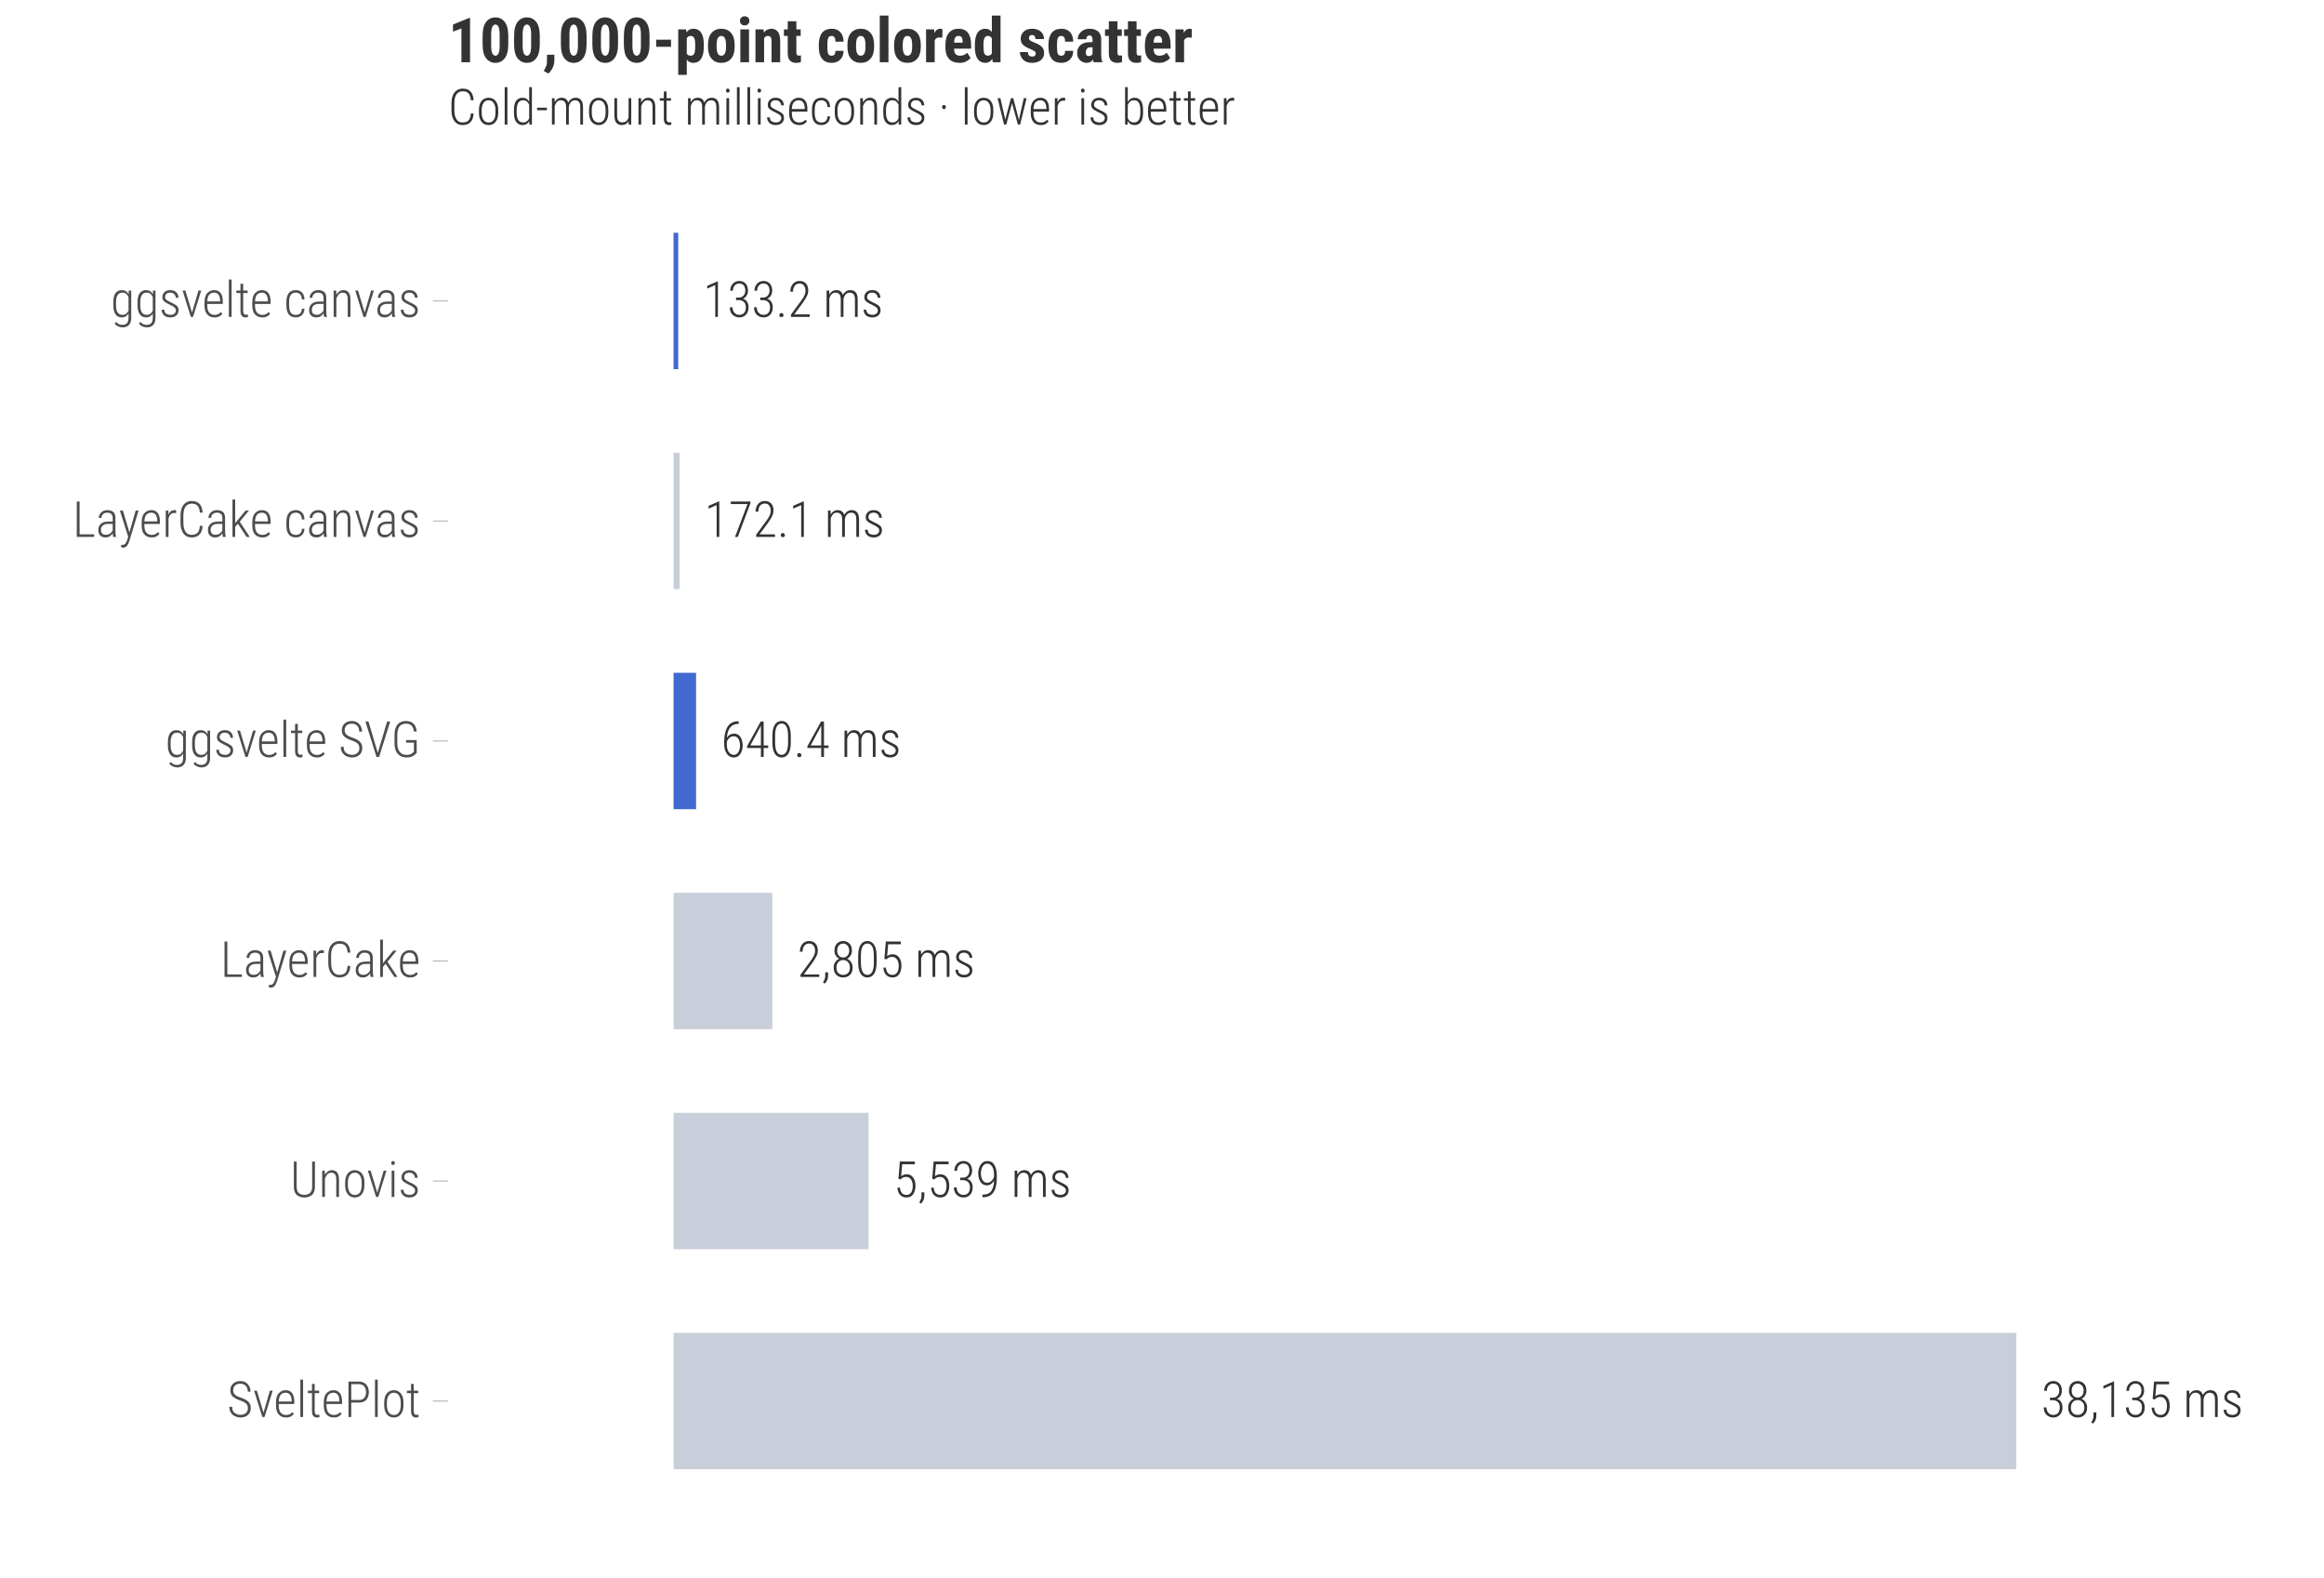
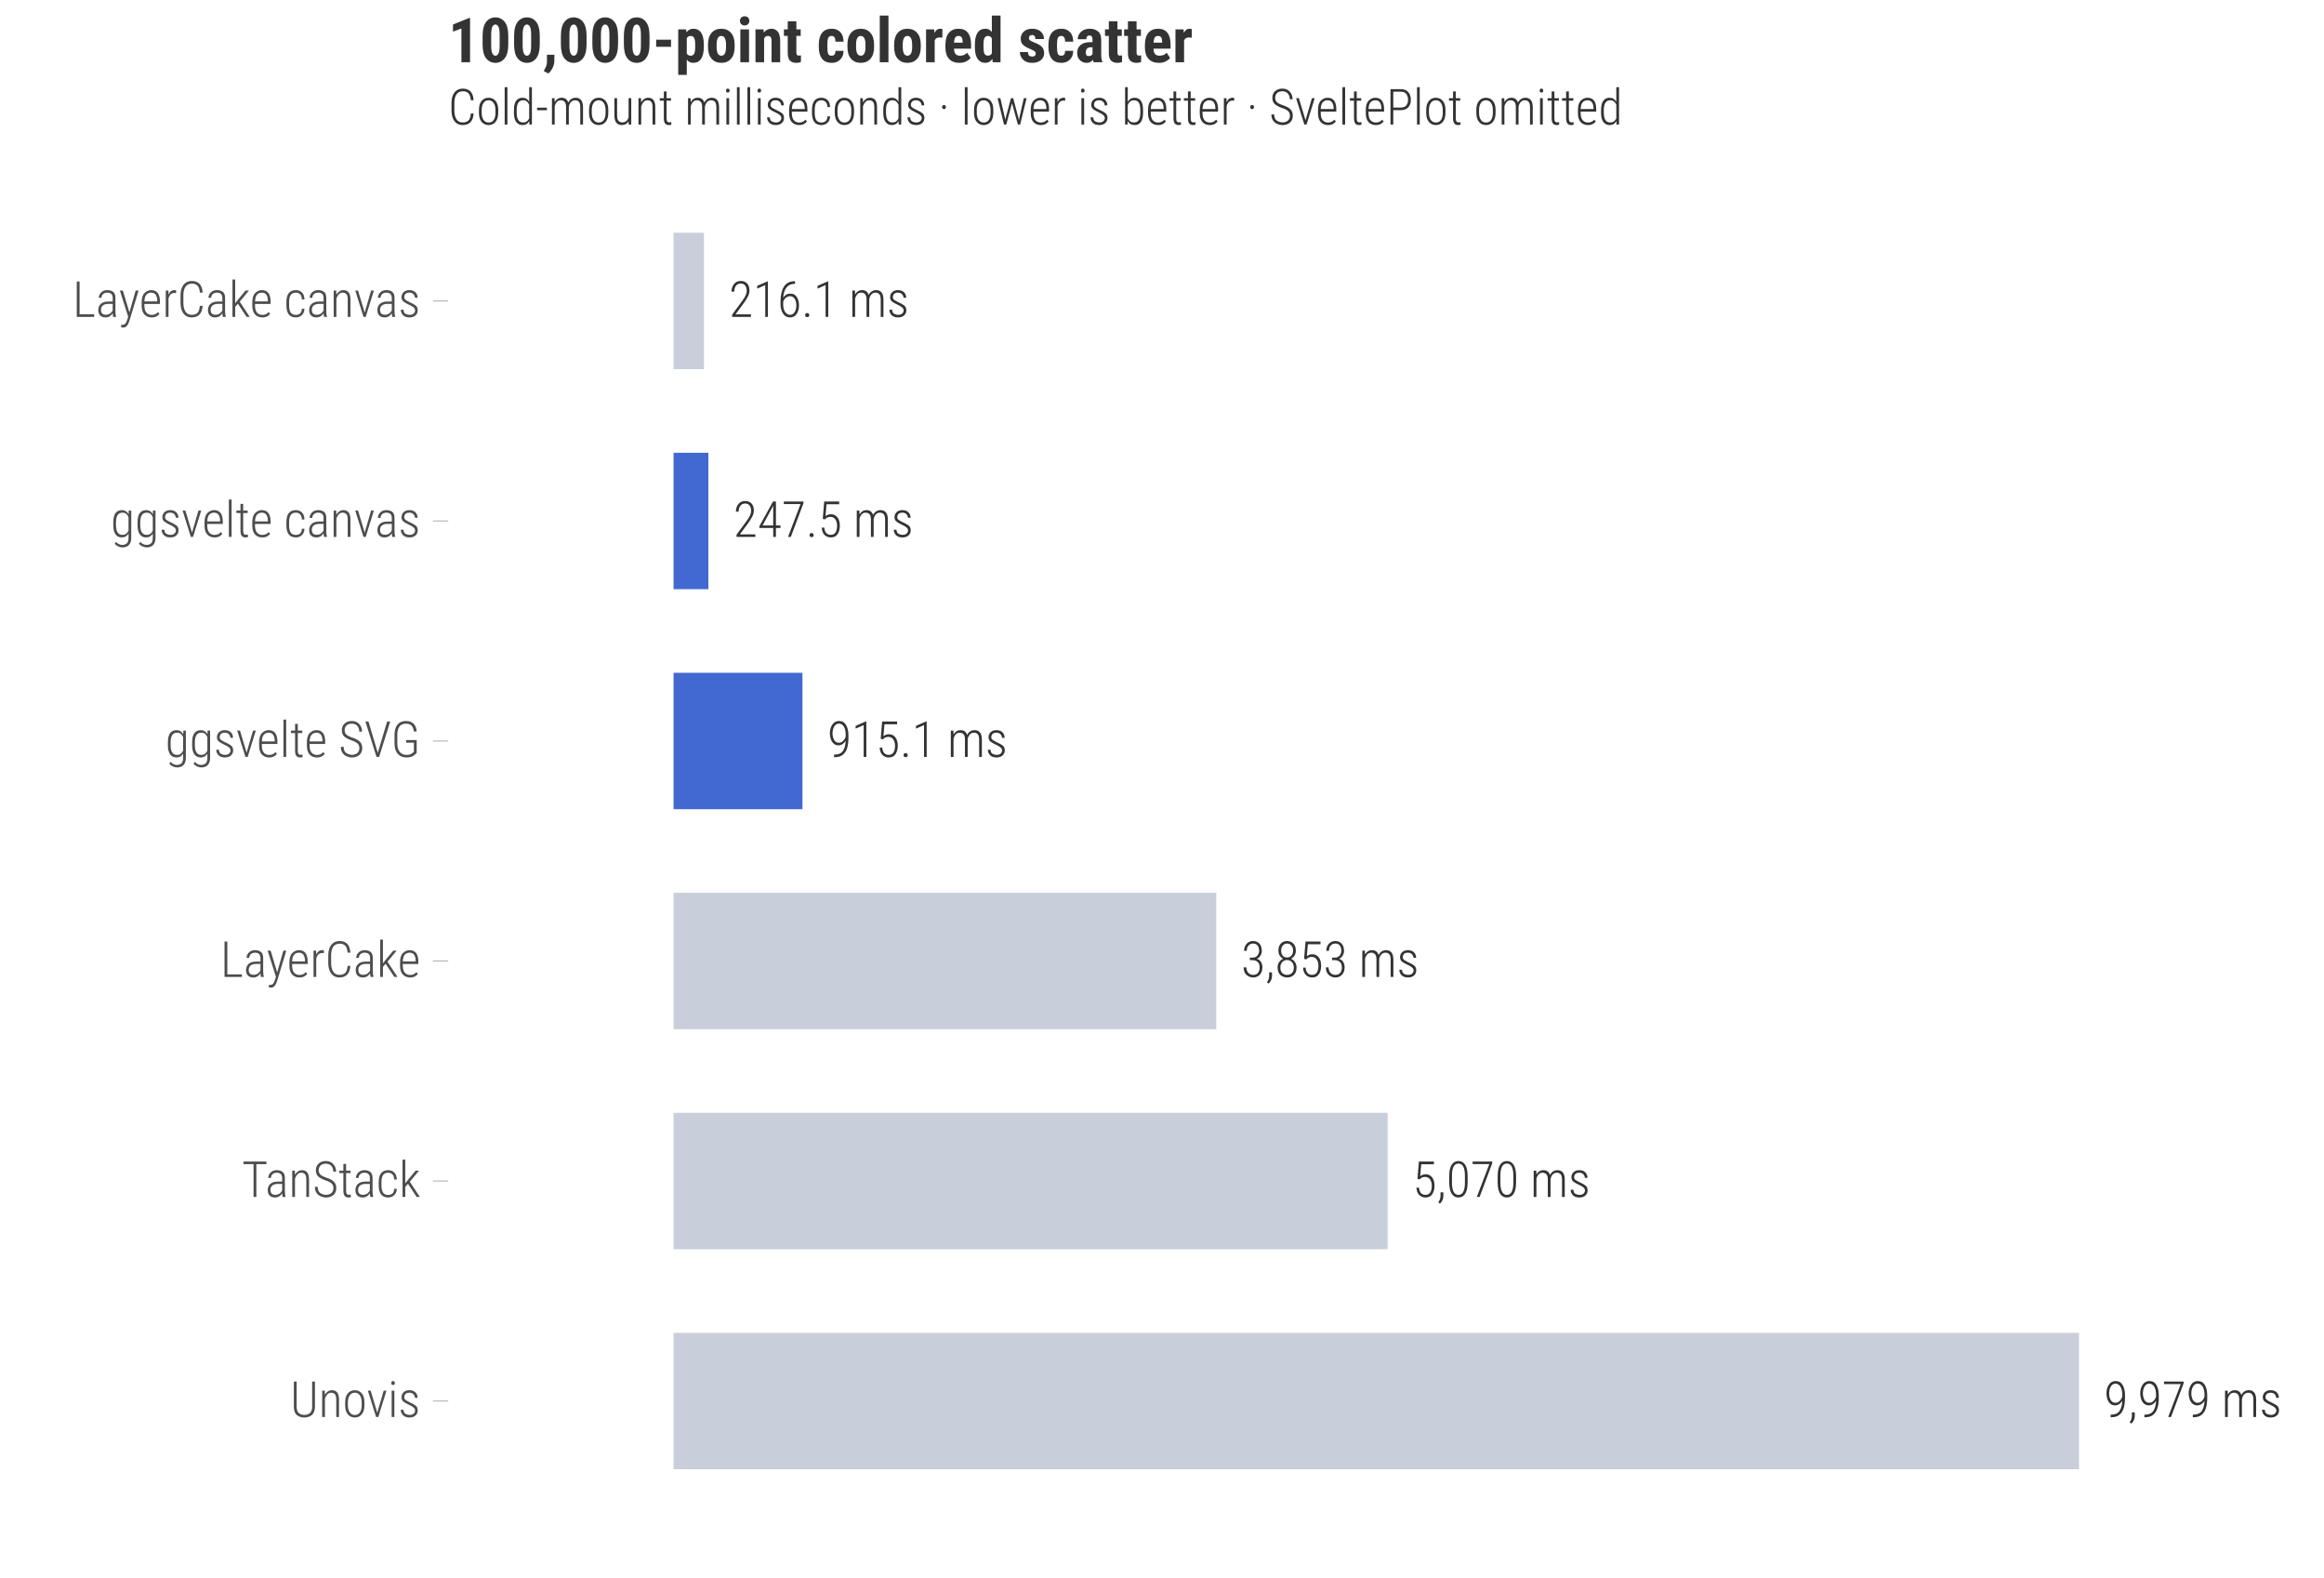
- <svg xmlns="http://www.w3.org/2000/svg" width="560" height="380" viewBox="0 0 560 380" role="img" aria-label="Bar chart of cold-mount time for a 100,000-point colored scatter: ggsvelte SVG 640.4 ms, ggsvelte canvas 133.2 ms, LayerCake 2,805 ms, LayerCake canvas 172.1 ms, Unovis 5,539 ms, SveltePlot 38,135 ms. Lower is better." class="gg-plot" font-family="&quot;Roboto Condensed&quot;, &quot;Arial Narrow&quot;, Arial, sans-serif" font-size="11" font-weight="300" text-rendering="optimizeLegibility" shape-rendering="geometricPrecision">
+ <svg xmlns="http://www.w3.org/2000/svg" width="560" height="380" viewBox="0 0 560 380" role="img" aria-label="Bar chart of cold-mount time for a 100,000-point colored scatter: ggsvelte SVG 915.1 ms, ggsvelte canvas 247.5 ms, LayerCake 3,853 ms, LayerCake canvas 216.1 ms, TanStack 5,070 ms, Unovis 9,979 ms. Lower is better. SveltePlot is omitted because it is too slow for this scale." class="gg-plot" font-family="&quot;Roboto Condensed&quot;, &quot;Arial Narrow&quot;, Arial, sans-serif" font-size="11" font-weight="300" text-rendering="optimizeLegibility" shape-rendering="geometricPrecision">
  <rect class="gg-paper" width="560" height="380" fill="var(--gg-paper, #ffffff)" />
  <text class="gg-title" x="108" y="15" font-size="15" font-weight="700" fill="var(--gg-ink, #333333)">100,000-point colored scatter</text>
-   <text class="gg-subtitle" x="108" y="30" font-size="12" font-weight="300" fill="var(--gg-ink, #333333)">Cold-mount milliseconds · lower is better</text>
+   <text class="gg-subtitle" x="108" y="30" font-size="12" font-weight="300" fill="var(--gg-ink, #333333)">Cold-mount milliseconds · lower is better · SveltePlot omitted</text>
  <defs>
    <clipPath id="gg-clip-0">
      <rect width="448" height="318" />
    </clipPath>
  </defs>
  <g class="gg-panel" data-panel="0" transform="translate(108,46)">
    <rect class="gg-panel-background" width="448" height="318" fill="var(--gg-panel, #ffffff)" />
    <g class="gg-grid" stroke="var(--gg-grid, transparent)" stroke-width="0.25" vector-effect="non-scaling-stroke">
      <line x1="54.3" y1="0" x2="54.3" y2="318" />
-       <line x1="139.15" y1="0" x2="139.15" y2="318" />
-       <line x1="224" y1="0" x2="224" y2="318" />
-       <line x1="308.85" y1="0" x2="308.85" y2="318" />
+       <line x1="122.18" y1="0" x2="122.18" y2="318" />
+       <line x1="190.06" y1="0" x2="190.06" y2="318" />
+       <line x1="257.94" y1="0" x2="257.94" y2="318" />
+       <line x1="325.82" y1="0" x2="325.82" y2="318" />
      <line x1="393.7" y1="0" x2="393.7" y2="318" />
      <line x1="0" y1="291.5" x2="448" y2="291.5" />
      <line x1="0" y1="238.5" x2="448" y2="238.5" />
      <line x1="0" y1="185.5" x2="448" y2="185.5" />
      <line x1="0" y1="132.5" x2="448" y2="132.5" />
      <line x1="0" y1="79.5" x2="448" y2="79.5" />
      <line x1="0" y1="26.5" x2="448" y2="26.5" />
    </g>
    <g class="gg-marks" clip-path="url(#gg-clip-0)">
      <g class="gg-batch gg-rects" data-layer="0">
-         <rect x="54.3" y="10.07" width="1.13" height="32.86" fill="#4269d0" />
-         <rect x="54.3" y="63.07" width="1.46" height="32.86" fill="#c9cfda" />
-         <rect x="54.3" y="116.07" width="5.43" height="32.86" fill="#4269d0" />
-         <rect x="54.3" y="169.07" width="23.8" height="32.86" fill="#c9cfda" />
-         <rect x="54.3" y="222.07" width="46.99" height="32.86" fill="#c9cfda" />
-         <rect x="54.3" y="275.07" width="323.57" height="32.86" fill="#c9cfda" />
+         <rect x="54.3" y="10.07" width="7.33" height="32.86" fill="#c9cfda" />
+         <rect x="54.3" y="63.07" width="8.4" height="32.86" fill="#4269d0" />
+         <rect x="54.3" y="116.07" width="31.06" height="32.86" fill="#4269d0" />
+         <rect x="54.3" y="169.07" width="130.78" height="32.86" fill="#c9cfda" />
+         <rect x="54.3" y="222.07" width="172.07" height="32.86" fill="#c9cfda" />
+         <rect x="54.3" y="275.07" width="338.67" height="32.86" fill="#c9cfda" />
      </g>
      <g class="gg-batch gg-glyphs" data-layer="1" font-size="12" text-anchor="start">
-         <text x="61.43" y="26.5" dy="0.32em" fill="var(--gg-ink, #333333)">133.2 ms</text>
-         <text x="61.76" y="79.5" dy="0.32em" fill="var(--gg-ink, #333333)">172.1 ms</text>
-         <text x="65.74" y="132.5" dy="0.32em" fill="var(--gg-ink, #333333)">640.4 ms</text>
-         <text x="84.11" y="185.5" dy="0.32em" fill="var(--gg-ink, #333333)">2,805 ms</text>
-         <text x="107.3" y="238.5" dy="0.32em" fill="var(--gg-ink, #333333)">5,539 ms</text>
-         <text x="383.88" y="291.5" dy="0.32em" fill="var(--gg-ink, #333333)">38,135 ms</text>
+         <text x="67.64" y="26.5" dy="0.32em" fill="var(--gg-ink, #333333)">216.1 ms</text>
+         <text x="68.7" y="79.5" dy="0.32em" fill="var(--gg-ink, #333333)">247.5 ms</text>
+         <text x="91.36" y="132.5" dy="0.32em" fill="var(--gg-ink, #333333)">915.1 ms</text>
+         <text x="191.08" y="185.5" dy="0.32em" fill="var(--gg-ink, #333333)">3,853 ms</text>
+         <text x="232.37" y="238.5" dy="0.32em" fill="var(--gg-ink, #333333)">5,070 ms</text>
+         <text x="398.97" y="291.5" dy="0.32em" fill="var(--gg-ink, #333333)">9,979 ms</text>
      </g>
    </g>
    <rect class="gg-panel-border" width="448" height="318" fill="none" stroke="var(--gg-panelBorder, transparent)" stroke-width="0.5" vector-effect="non-scaling-stroke" />
  </g>
  <g class="gg-axis gg-axis-y" transform="translate(108,46)">
    <g class="gg-tick" transform="translate(0,291.5)">
      <line x2="-3.67" stroke="var(--gg-tickColor, #b3b3b3)" stroke-width="0.25" vector-effect="non-scaling-stroke" />
-       <text x="-6.67" dy="0.32em" text-anchor="end" fill="var(--gg-axisText, #4d4d4d)" font-size="12" font-weight="300">SveltePlot</text>
+       <text x="-6.67" dy="0.32em" text-anchor="end" fill="var(--gg-axisText, #4d4d4d)" font-size="12" font-weight="300">Unovis</text>
    </g>
    <g class="gg-tick" transform="translate(0,238.5)">
      <line x2="-3.67" stroke="var(--gg-tickColor, #b3b3b3)" stroke-width="0.25" vector-effect="non-scaling-stroke" />
-       <text x="-6.67" dy="0.32em" text-anchor="end" fill="var(--gg-axisText, #4d4d4d)" font-size="12" font-weight="300">Unovis</text>
+       <text x="-6.67" dy="0.32em" text-anchor="end" fill="var(--gg-axisText, #4d4d4d)" font-size="12" font-weight="300">TanStack</text>
    </g>
    <g class="gg-tick" transform="translate(0,185.5)">
      <line x2="-3.67" stroke="var(--gg-tickColor, #b3b3b3)" stroke-width="0.25" vector-effect="non-scaling-stroke" />
      <text x="-6.67" dy="0.32em" text-anchor="end" fill="var(--gg-axisText, #4d4d4d)" font-size="12" font-weight="300">LayerCake</text>
    </g>
    <g class="gg-tick" transform="translate(0,132.5)">
      <line x2="-3.67" stroke="var(--gg-tickColor, #b3b3b3)" stroke-width="0.25" vector-effect="non-scaling-stroke" />
      <text x="-6.67" dy="0.32em" text-anchor="end" fill="var(--gg-axisText, #4d4d4d)" font-size="12" font-weight="300">ggsvelte SVG</text>
    </g>
    <g class="gg-tick" transform="translate(0,79.5)">
      <line x2="-3.67" stroke="var(--gg-tickColor, #b3b3b3)" stroke-width="0.25" vector-effect="non-scaling-stroke" />
-       <text x="-6.67" dy="0.32em" text-anchor="end" fill="var(--gg-axisText, #4d4d4d)" font-size="12" font-weight="300">LayerCake canvas</text>
+       <text x="-6.67" dy="0.32em" text-anchor="end" fill="var(--gg-axisText, #4d4d4d)" font-size="12" font-weight="300">ggsvelte canvas</text>
    </g>
    <g class="gg-tick" transform="translate(0,26.5)">
      <line x2="-3.67" stroke="var(--gg-tickColor, #b3b3b3)" stroke-width="0.25" vector-effect="non-scaling-stroke" />
-       <text x="-6.67" dy="0.32em" text-anchor="end" fill="var(--gg-axisText, #4d4d4d)" font-size="12" font-weight="300">ggsvelte canvas</text>
+       <text x="-6.67" dy="0.32em" text-anchor="end" fill="var(--gg-axisText, #4d4d4d)" font-size="12" font-weight="300">LayerCake canvas</text>
    </g>
  </g>
</svg>
